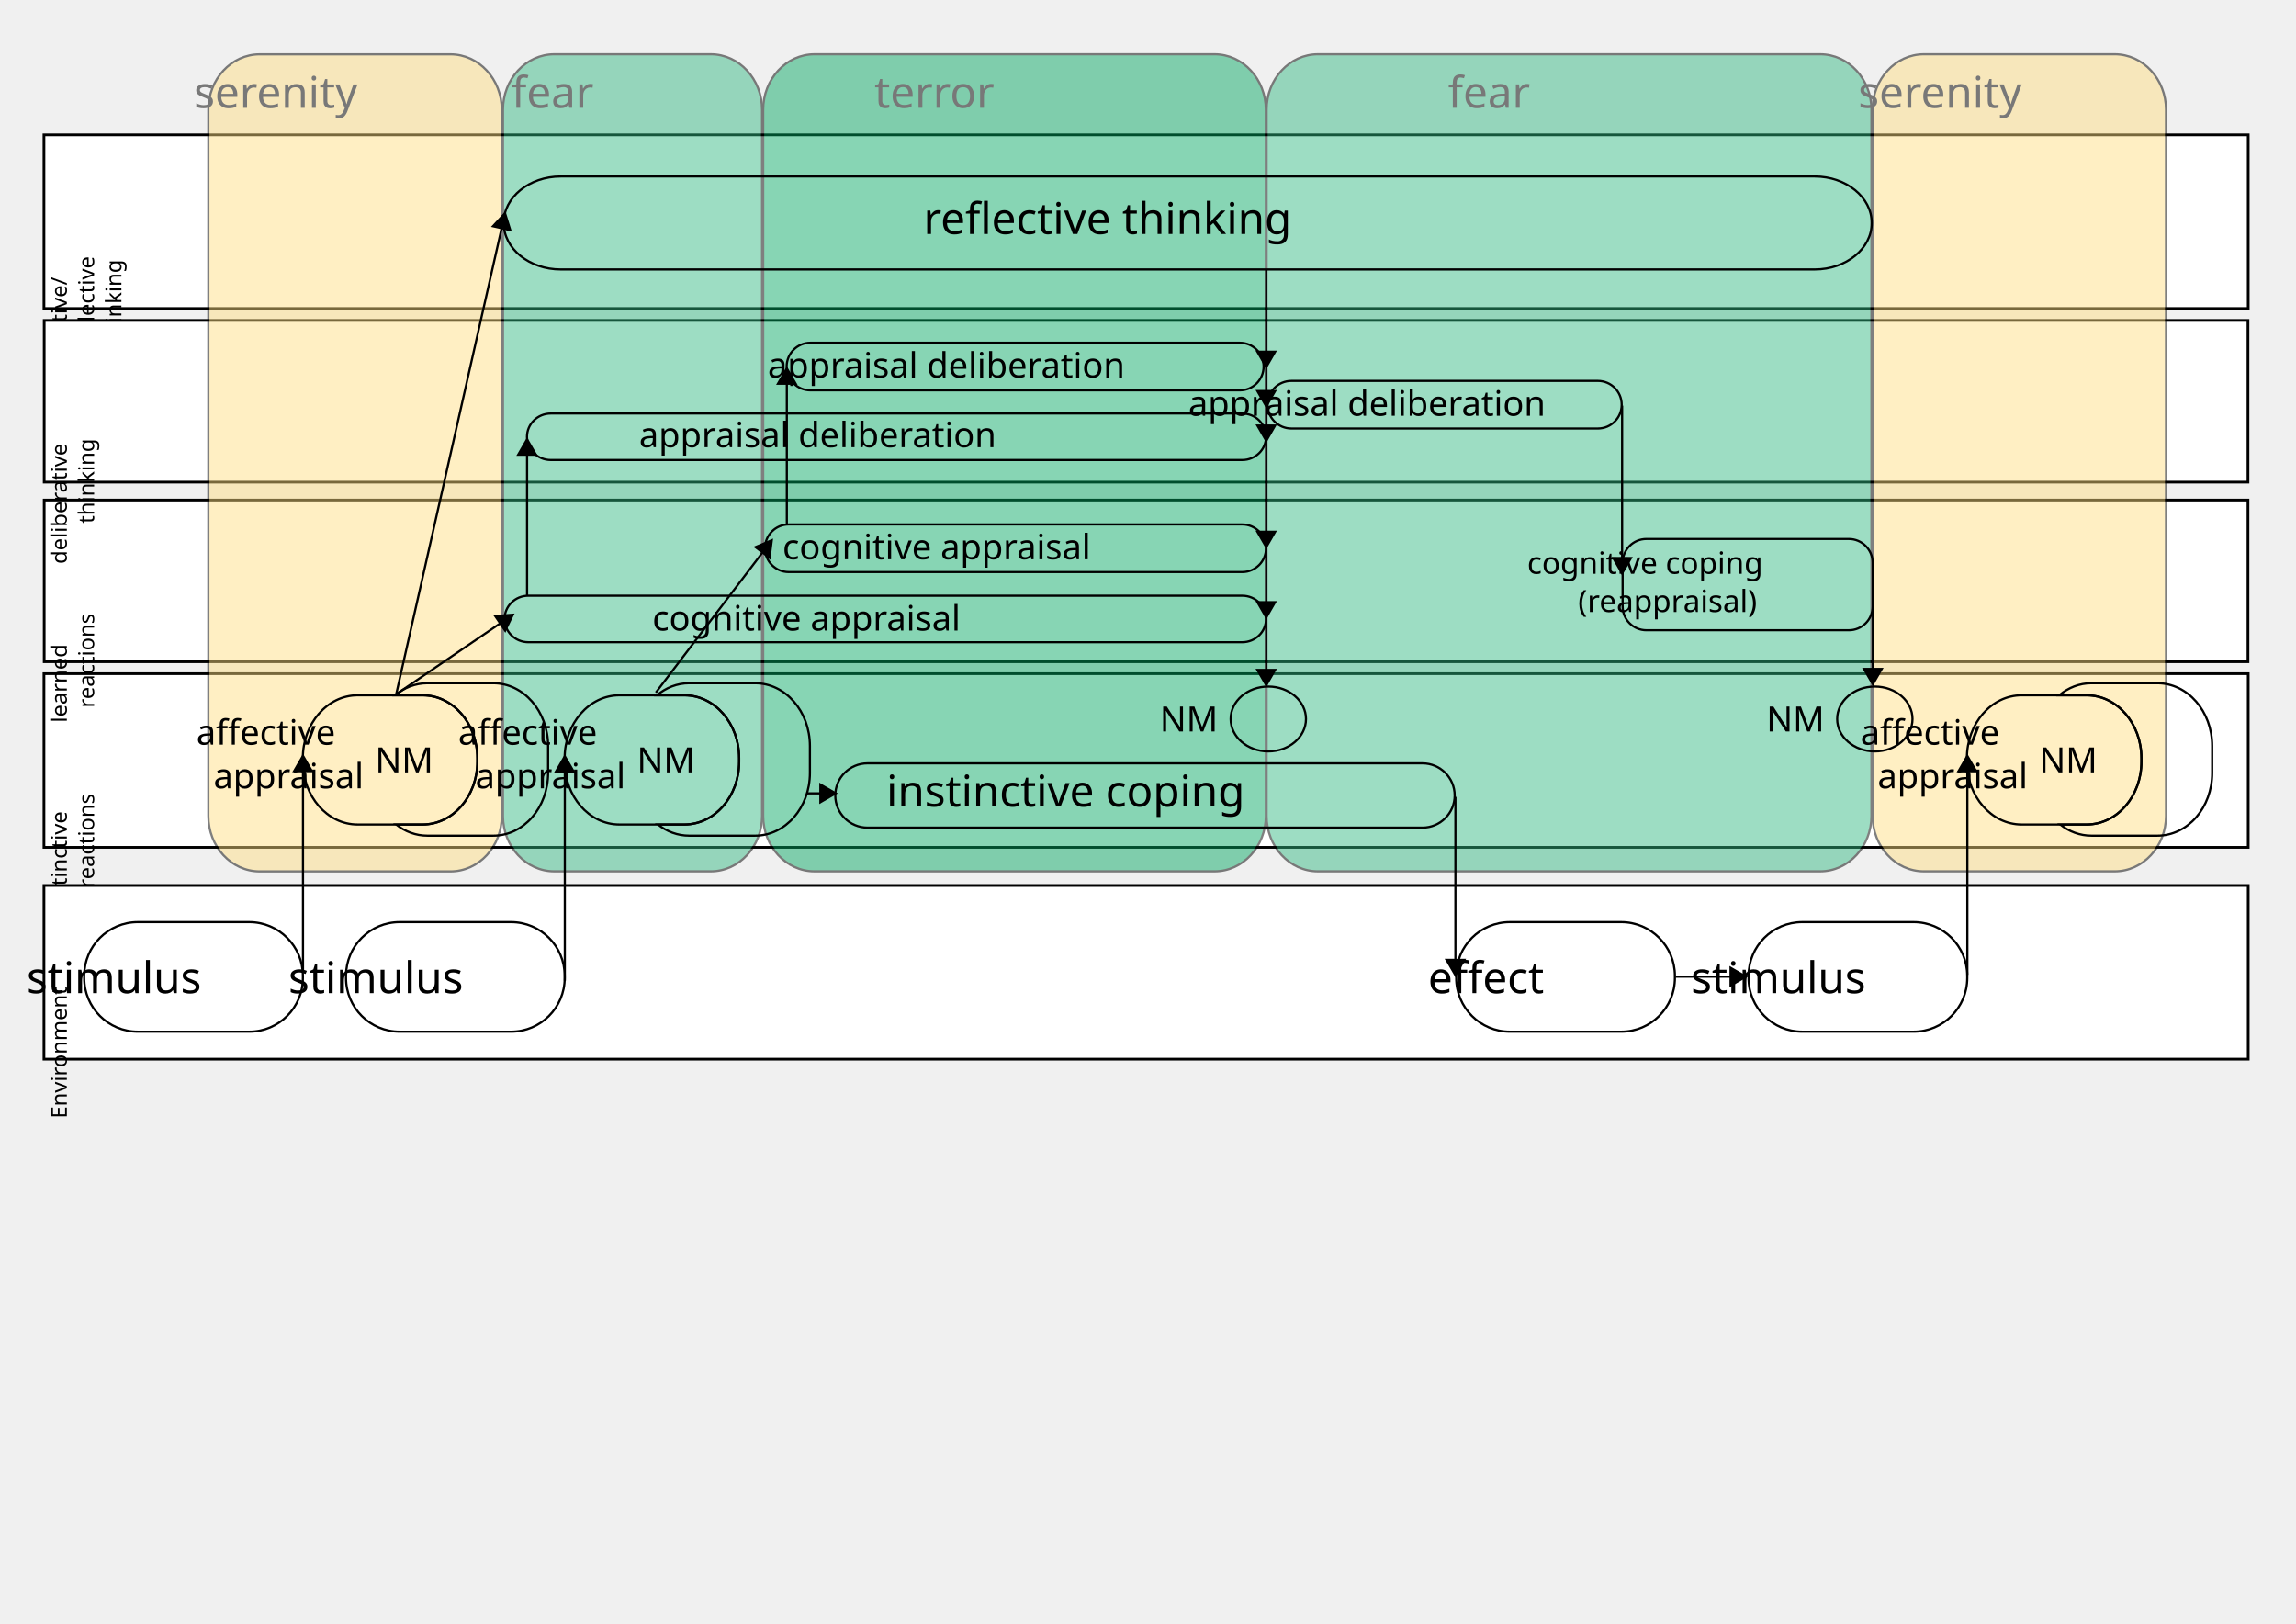
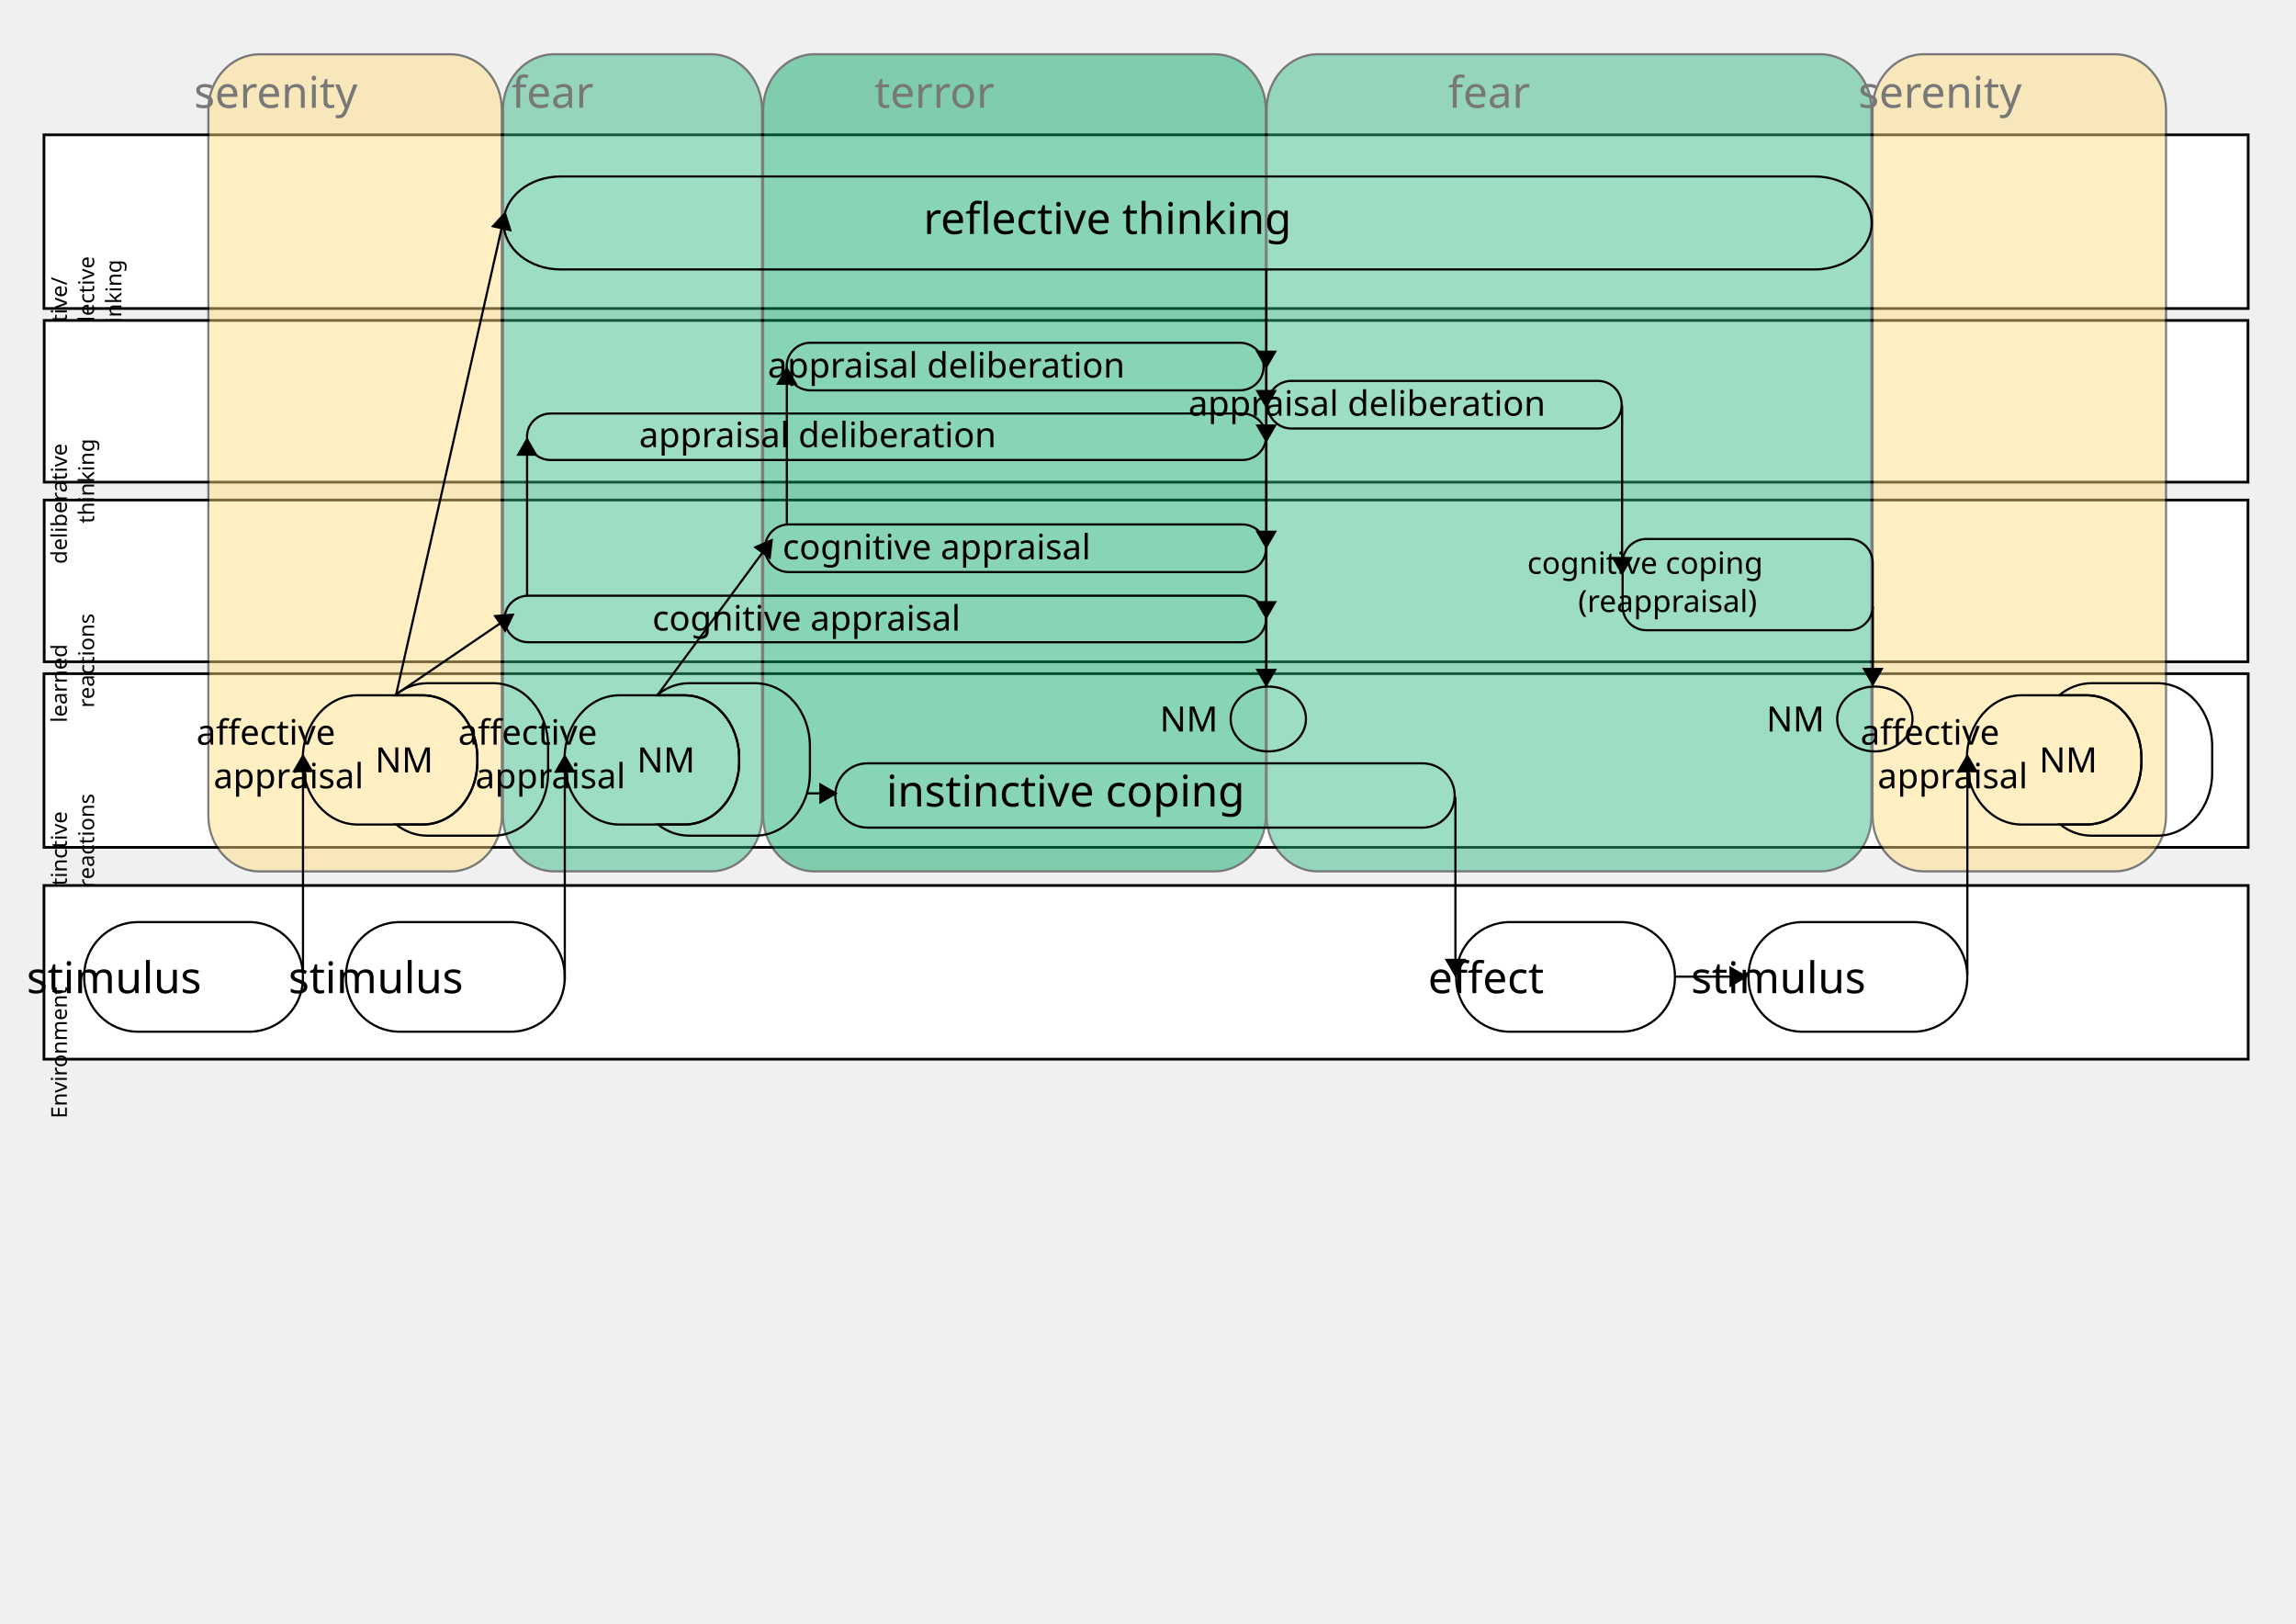
<svg xmlns="http://www.w3.org/2000/svg" xmlns:ns1="http://www.openswatchbook.org/uri/2009/osb" width="1052.362" height="744.094" id="svg2" version="1.1">
  <defs id="defs4">
    <marker orient="auto" refY="0.0" refX="0.0" id="DotL" style="overflow:visible">
      <path id="path5061" d="M -2.5,-1.0 C -2.5,1.76 -4.74,4.0 -7.5,4.0 C -10.26,4.0 -12.5,1.76 -12.5,-1.0 C -12.5,-3.76 -10.26,-6.0 -7.5,-6.0 C -4.74,-6.0 -2.5,-3.76 -2.5,-1.0 z " style="fill-rule:evenodd;stroke:#000000;stroke-width:1.0pt" transform="scale(0.8) translate(7.4, 1)" />
    </marker>
    <marker orient="auto" refY="0.0" refX="0.0" id="TriangleInL" style="overflow:visible">
      <path id="path5133" d="M 5.77,0.0 L -2.88,5.0 L -2.88,-5.0 L 5.77,0.0 z " style="fill-rule:evenodd;stroke:#000000;stroke-width:1.0pt" transform="scale(-0.8)" />
    </marker>
    <marker orient="auto" refY="0.0" refX="0.0" id="TriangleOutL" style="overflow:visible">
      <path id="path4968" d="M 5.77,0.0 L -2.88,5.0 L -2.88,-5.0 L 5.77,0.0 z " style="fill-rule:evenodd;stroke:#000000;stroke-width:1.0pt" transform="scale(0.8)" />
    </marker>
    <marker orient="auto" refY="0.0" refX="0.0" id="Arrow2Mstart" style="overflow:visible">
      <path id="path4725" style="fill-rule:evenodd;stroke-width:0.625;stroke-linejoin:round" d="M 8.719,4.034 L -2.207,0.016 L 8.719,-4.002 C 6.973,-1.63 6.983,1.616 8.719,4.034 z " transform="scale(0.6) translate(0,0)" />
    </marker>
    <linearGradient id="linearGradient3918" ns1:paint="solid">
      <stop style="stop-color:#000000;stop-opacity:1;" offset="0" id="stop3920" />
    </linearGradient>
    <marker orient="auto" refY="0" refX="0" id="Arrow2Mend" style="overflow:visible">
      <path id="path3924" style="fill-rule:evenodd;stroke-width:0.625;stroke-linejoin:round" d="M 8.719,4.034 -2.207,0.016 8.719,-4.002 c -1.745,2.372 -1.735,5.617 -6e-7,8.035 z" transform="scale(-0.6,-0.6)" />
    </marker>
    <marker orient="auto" refY="0" refX="0" id="Arrow1Lend" style="overflow:visible">
      <path id="path3900" d="M 0,0 5,-5 -12.5,0 5,5 0,0 z" style="fill-rule:evenodd;stroke:#000000;stroke-width:1pt" transform="matrix(-0.8,0,0,-0.8,-10,0)" />
    </marker>
    <marker orient="auto" refY="0" refX="0" id="Arrow2Mend-1" style="overflow:visible">
      <path id="path3924-7" style="fill-rule:evenodd;stroke-width:0.625;stroke-linejoin:round" d="M 8.719,4.034 -2.207,0.016 8.719,-4.002 c -1.745,2.372 -1.735,5.617 -6e-7,8.035 z" transform="scale(-0.6,-0.6)" />
    </marker>
    <marker orient="auto" refY="0" refX="0" id="Arrow2Mend-5" style="overflow:visible">
      <path id="path3924-2" style="fill-rule:evenodd;stroke-width:0.625;stroke-linejoin:round" d="M 8.719,4.034 -2.207,0.016 8.719,-4.002 c -1.745,2.372 -1.735,5.617 -6e-7,8.035 z" transform="scale(-0.6,-0.6)" />
    </marker>
  </defs>
  <g transform="translate(0,-308.2677)" style="display:inline" id="g3131">
    <g id="g4045" transform="translate(0,0.9368543)">
      <rect y="616.056" x="20.15" height="79.594" width="1010.303" id="rect3181" style="fill:#ffffff;fill-opacity:1;stroke:#000000;stroke-width:1.24;stroke-miterlimit:4;stroke-opacity:1;stroke-dasharray:none" />
      <text transform="matrix(0,-1,1,0,0,0)" id="text4002" y="30.637" x="-656.234" style="font-size:40px;font-style:normal;font-weight:normal;line-height:125%;letter-spacing:0px;word-spacing:0px;fill:#000000;fill-opacity:1;stroke:none;font-family:Sans" xml:space="preserve">
        <tspan style="font-size:10px;text-align:center;text-anchor:middle" y="30.637" x="-654.847" id="tspan4004">instinctive </tspan>
        <tspan id="tspan4006" style="font-size:10px;text-align:center;text-anchor:middle" y="43.137" x="-656.234">reactions</tspan>
      </text>
    </g>
    <g id="g4092" transform="translate(0,98)">
      <rect style="fill:#ffffff;fill-opacity:1;stroke:#000000;stroke-width:1.24;stroke-miterlimit:4;stroke-opacity:1;stroke-dasharray:none" id="rect4094" width="1010.303" height="79.594" x="20.15" y="616.056" />
      <text xml:space="preserve" style="font-size:40px;font-style:normal;font-weight:normal;line-height:125%;letter-spacing:0px;word-spacing:0px;fill:#000000;fill-opacity:1;stroke:none;font-family:Sans" x="-656.234" y="30.637" id="text4096" transform="matrix(0,-1,1,0,0,0)">
        <tspan x="-656.234" y="30.637" style="font-size:10px;text-align:center;text-anchor:middle" id="tspan4118">Environment</tspan>
      </text>
    </g>
    <g id="g3139" transform="translate(0,7.6293943e-6)">
      <rect style="fill:#ffffff;fill-opacity:1;stroke:#000000;stroke-width:1.239;stroke-miterlimit:4;stroke-opacity:1;stroke-dasharray:none" id="rect4104" width="1010.303" height="79.594" x="20.15" y="370.056" />
      <text xml:space="preserve" style="font-size:40px;font-style:normal;font-weight:normal;line-height:125%;letter-spacing:0px;word-spacing:0px;fill:#000000;fill-opacity:1;stroke:none;font-family:Sans" x="-410.234" y="30.637" id="text4106" transform="matrix(0,-1,1,0,0,0)">
        <tspan x="-410.234" y="30.637" style="font-size:10px;text-align:center;text-anchor:middle" id="tspan4114">reflictive/</tspan>
        <tspan x="-410.234" y="43.137" style="font-size:10px;text-align:center;text-anchor:middle" id="tspan3170">self-reflective</tspan>
        <tspan x="-410.234" y="55.637" style="font-size:10px;text-align:center;text-anchor:middle" id="tspan3172">thinking</tspan>
      </text>
    </g>
    <g id="g3145" transform="translate(0,10.46145)">
      <rect style="fill:#ffffff;fill-opacity:1;stroke:#000000;stroke-width:1.241;stroke-miterlimit:4;stroke-opacity:1;stroke-dasharray:none" id="rect3135" width="1010.093" height="74.114" x="20.255" y="526.959" />
      <text transform="matrix(0,-1,1,0,0,0)" id="text3126" y="30.637" x="-564.148" style="font-size:40px;font-style:normal;font-weight:normal;line-height:125%;letter-spacing:0px;word-spacing:0px;fill:#000000;fill-opacity:1;stroke:none;font-family:Sans" xml:space="preserve">
        <tspan id="tspan3130" style="font-size:10px;text-align:center;text-anchor:middle" y="30.637" x="-564.148">learned</tspan>
        <tspan style="font-size:10px;text-align:center;text-anchor:middle" y="43.137" x="-564.148" id="tspan3152">reactions</tspan>
      </text>
    </g>
    <g id="g3158" transform="translate(0,-71.85085)">
      <rect y="526.959" x="20.255" height="74.114" width="1010.093" id="rect3160" style="fill:#ffffff;fill-opacity:1;stroke:#000000;stroke-width:1.241;stroke-miterlimit:4;stroke-opacity:1;stroke-dasharray:none" />
      <text xml:space="preserve" style="font-size:40px;font-style:normal;font-weight:normal;line-height:125%;letter-spacing:0px;word-spacing:0px;fill:#000000;fill-opacity:1;stroke:none;font-family:Sans" x="-564.148" y="30.637" id="text3162" transform="matrix(0,-1,1,0,0,0)">
        <tspan x="-564.148" y="30.637" style="font-size:10px;text-align:center;text-anchor:middle" id="tspan3164">deliberative</tspan>
        <tspan id="tspan3166" x="-564.148" y="43.137" style="font-size:10px;text-align:center;text-anchor:middle">thinking</tspan>
      </text>
    </g>
  </g>
  <g id="layer2" style="opacity:0.5;display:inline">
    <g id="g3978" transform="translate(-38,0)">
      <rect ry="25.431" rx="23.541" y="24.889" x="133.497" height="374.455" width="134.505" id="rect3127" style="fill:#ffdd7f;fill-opacity:0.941;stroke:#000000;stroke-width:1;stroke-miterlimit:4;stroke-opacity:1;stroke-dasharray:none" />
      <text xml:space="preserve" style="font-size:40px;font-style:normal;font-weight:normal;line-height:125%;letter-spacing:0px;word-spacing:0px;fill:#000000;fill-opacity:1;stroke:none;display:inline;font-family:Sans" x="200.798" y="49.414" id="text3968-1">
        <tspan id="tspan3970-7" x="200.798" y="49.414" style="font-size:20px;text-align:center;text-anchor:middle">serenity</tspan>
      </text>
    </g>
    <g id="g3983" transform="translate(97.03519,-0.03053779)">
      <rect style="fill:#2eb67f;fill-opacity:0.941;stroke:#000000;stroke-width:1;stroke-miterlimit:4;stroke-opacity:1;stroke-dasharray:none" id="rect3985" width="118.766" height="374.455" x="133.497" y="24.889" rx="23.541" ry="25.431" />
      <text id="text3987" y="49.414" x="192.66" style="font-size:40px;font-style:normal;font-weight:normal;line-height:125%;letter-spacing:0px;word-spacing:0px;fill:#000000;fill-opacity:1;stroke:none;display:inline;font-family:Sans" xml:space="preserve">
        <tspan style="font-size:20px;text-align:center;text-anchor:middle" y="49.414" x="192.66" id="tspan3989">fear</tspan>
      </text>
    </g>
    <g id="g3991" transform="translate(216.3012,-0.03053779)">
      <rect style="fill:#00a65f;fill-opacity:0.941;stroke:#000000;stroke-width:1;stroke-miterlimit:4;stroke-opacity:1;stroke-dasharray:none" id="rect3993" width="230.405" height="374.455" x="133.497" y="24.889" rx="23.541" ry="25.431" />
      <text id="text3995" y="49.414" x="248.397" style="font-size:40px;font-style:normal;font-weight:normal;line-height:125%;letter-spacing:0px;word-spacing:0px;fill:#000000;fill-opacity:1;stroke:none;display:inline;font-family:Sans" xml:space="preserve">
        <tspan style="font-size:20px;text-align:center;text-anchor:middle" y="49.414" x="248.397" id="tspan3997">terror</tspan>
      </text>
    </g>
    <g transform="translate(447.0352,-0.03053779)" id="g4009">
      <rect ry="25.431" rx="23.541" y="24.889" x="133.497" height="374.455" width="277.248" id="rect4011" style="fill:#2eb67f;fill-opacity:0.941;stroke:#000000;stroke-width:1;stroke-miterlimit:4;stroke-opacity:1;stroke-dasharray:none" />
      <text xml:space="preserve" style="font-size:40px;font-style:normal;font-weight:normal;line-height:125%;letter-spacing:0px;word-spacing:0px;fill:#000000;fill-opacity:1;stroke:none;display:inline;font-family:Sans" x="271.901" y="49.414" id="text4013">
        <tspan id="tspan4015" x="271.901" y="49.414" style="font-size:20px;text-align:center;text-anchor:middle">fear</tspan>
      </text>
    </g>
    <g id="g4017" transform="translate(724.7835,-0.03053779)">
      <rect style="fill:#ffdd7f;fill-opacity:0.941;stroke:#000000;stroke-width:1;stroke-miterlimit:4;stroke-opacity:1;stroke-dasharray:none" id="rect4019" width="134.505" height="374.455" x="133.497" y="24.889" rx="23.541" ry="25.431" />
      <text id="text4021" y="49.414" x="200.798" style="font-size:40px;font-style:normal;font-weight:normal;line-height:125%;letter-spacing:0px;word-spacing:0px;fill:#000000;fill-opacity:1;stroke:none;display:inline;font-family:Sans" xml:space="preserve">
        <tspan style="font-size:20px;text-align:center;text-anchor:middle" y="49.414" x="200.798" id="tspan4023">serenity</tspan>
      </text>
    </g>
  </g>
  <g id="layer3" style="display:inline">
    <text xml:space="preserve" style="font-size:40px;font-style:normal;font-weight:normal;line-height:125%;letter-spacing:0px;word-spacing:0px;fill:#000000;fill-opacity:1;stroke:none;font-family:Sans" x="228.457" y="98.112" id="text3964">
      <tspan id="tspan3966" x="228.457" y="98.112" />
    </text>
    <g id="g3994" transform="translate(-18.70723,16)">
      <rect style="fill:none;stroke:#000000;stroke-width:1;stroke-miterlimit:4;stroke-opacity:1;stroke-dasharray:none" id="rect4041" width="100.237" height="50.221" x="57.3" y="406.572" ry="24.618" rx="24.618" />
      <text id="text3990" y="439.139" x="107.37" style="font-size:40px;font-style:normal;font-weight:normal;line-height:125%;letter-spacing:0px;word-spacing:0px;fill:#000000;fill-opacity:1;stroke:none;font-family:Sans" xml:space="preserve">
        <tspan style="font-size:20px;text-align:center;text-anchor:middle" y="439.139" x="107.37" id="tspan3992">stimulus</tspan>
      </text>
    </g>
    <g id="g4671" transform="translate(101.2928,16)">
      <rect rx="24.618" ry="24.618" y="406.572" x="57.3" height="50.221" width="100.237" id="rect4673" style="fill:none;stroke:#000000;stroke-width:1;stroke-miterlimit:4;stroke-opacity:1;stroke-dasharray:none" />
      <text xml:space="preserve" style="font-size:40px;font-style:normal;font-weight:normal;line-height:125%;letter-spacing:0px;word-spacing:0px;fill:#000000;fill-opacity:1;stroke:none;font-family:Sans" x="107.37" y="439.139" id="text4675">
        <tspan id="tspan4677" x="107.37" y="439.139" style="font-size:20px;text-align:center;text-anchor:middle">stimulus</tspan>
      </text>
    </g>
    <g transform="translate(-38,-168)" id="g4701">
      <rect rx="26.175" style="fill:none;stroke:#000000;stroke-width:1;stroke-miterlimit:4;stroke-opacity:1;stroke-dasharray:none" id="rect4703" width="627.055" height="42.612" x="268.86" y="248.867" ry="21.306" />
      <text id="text4705" y="275.231" x="582.017" style="font-size:40px;font-style:normal;font-weight:normal;line-height:125%;letter-spacing:0px;word-spacing:0px;fill:#000000;fill-opacity:1;stroke:none;font-family:Sans" xml:space="preserve">
        <tspan y="275.231" x="582.017" style="font-size:20px;text-align:center;text-anchor:middle" id="tspan4707">reflective thinking</tspan>
      </text>
    </g>
    <g transform="translate(344,0)" id="g4709">
      <rect ry="10.907" y="246.996" x="399.718" height="41.818" width="114.612" id="rect4711" style="fill:none;stroke:#000000;stroke-width:1;stroke-miterlimit:4;stroke-opacity:1;stroke-dasharray:none" rx="10.907" />
      <text xml:space="preserve" style="font-size:40px;font-style:normal;font-weight:normal;line-height:125%;letter-spacing:0px;word-spacing:0px;fill:#000000;fill-opacity:1;stroke:none;font-family:Sans" x="456.712" y="262.957" id="text4713">
        <tspan id="tspan4715" style="font-size:14px;text-align:center;text-anchor:middle" x="458.653" y="262.957">cognitive coping </tspan>
        <tspan style="font-size:14px;text-align:center;text-anchor:middle" x="456.712" y="280.457" id="tspan3240">(reappraisal)</tspan>
      </text>
    </g>
    <g id="g4748" transform="translate(267.5885,2)">
      <rect ry="14.734" y="347.808" x="115.261" height="29.469" width="283.896" id="rect4750" style="fill:none;stroke:#000000;stroke-width:1;stroke-miterlimit:4;stroke-opacity:1;stroke-dasharray:none" rx="14.775" />
      <text id="text4752" y="367.596" x="257.219" style="font-size:40px;font-style:normal;font-weight:normal;line-height:125%;letter-spacing:0px;word-spacing:0px;fill:#000000;fill-opacity:1;stroke:none;font-family:Sans" xml:space="preserve">
        <tspan style="font-size:20px;text-align:center;text-anchor:middle" y="367.596" x="257.219" id="tspan4760">instinctive coping</tspan>
      </text>
    </g>
    <g transform="translate(744.1458,16)" id="g4774">
      <rect style="fill:none;stroke:#000000;stroke-width:1;stroke-miterlimit:4;stroke-opacity:1;stroke-dasharray:none" id="rect4776" width="100.237" height="50.221" x="57.3" y="406.572" ry="24.618" rx="24.618" />
      <text id="text4778" y="439.139" x="107.37" style="font-size:40px;font-style:normal;font-weight:normal;line-height:125%;letter-spacing:0px;word-spacing:0px;fill:#000000;fill-opacity:1;stroke:none;font-family:Sans" xml:space="preserve">
        <tspan style="font-size:20px;text-align:center;text-anchor:middle" y="439.139" x="107.37" id="tspan4780">stimulus</tspan>
      </text>
    </g>
    <g id="g4790" transform="translate(610.1458,16)">
      <rect rx="24.618" ry="24.618" y="406.572" x="57.3" height="50.221" width="100.237" id="rect4792" style="fill:none;stroke:#000000;stroke-width:1;stroke-miterlimit:4;stroke-opacity:1;stroke-dasharray:none" />
      <text xml:space="preserve" style="font-size:40px;font-style:normal;font-weight:normal;line-height:125%;letter-spacing:0px;word-spacing:0px;fill:#000000;fill-opacity:1;stroke:none;font-family:Sans" x="107.37" y="439.139" id="text4794">
        <tspan id="tspan4796" x="107.37" y="439.139" style="font-size:20px;text-align:center;text-anchor:middle">effect</tspan>
      </text>
    </g>
    <g id="g4173" transform="translate(-38,0)">
      <rect rx="25.111" style="fill:none;stroke:#000000;stroke-width:1;stroke-miterlimit:4;stroke-opacity:1;stroke-dasharray:none" id="rect4163" width="79.994" height="59.224" x="296.802" y="318.63" ry="28.793" />
      <g id="g4010" transform="translate(148,0)">
        <path id="rect4012" transform="translate(-148,0)" d="m 353.906,313.094 c -5.552,0 -10.664,2.059 -14.812,5.531 l 12.594,0 c 13.911,0 25.094,12.861 25.094,28.812 l 0,1.625 c 0,15.952 -11.182,28.781 -25.094,28.781 l -12.125,0 c 4.061,3.235 9.003,5.125 14.344,5.125 l 30.188,0 c 13.911,0 25.125,-12.83 25.125,-28.781 l 0,-12.281 c 0,-15.952 -11.214,-28.812 -25.125,-28.812 l -30.188,0 z" style="fill:none;stroke:#000000;stroke-width:1;stroke-miterlimit:4;stroke-opacity:1;stroke-dasharray:none" />
        <text xml:space="preserve" style="font-size:40px;font-style:normal;font-weight:normal;line-height:125%;letter-spacing:0px;word-spacing:0px;fill:#000000;fill-opacity:1;stroke:none;font-family:Sans" x="242.069" y="353.969" id="text4014">
          <tspan id="tspan4016" x="242.069" y="353.969" style="font-size:16px;text-align:center;text-anchor:middle">NM</tspan>
        </text>
        <text id="text4020" y="341.26" x="189.076" style="font-size:40px;font-style:normal;font-weight:normal;line-height:125%;letter-spacing:0px;word-spacing:0px;fill:#000000;fill-opacity:1;stroke:none;font-family:Sans" xml:space="preserve">
          <tspan style="font-size:16px;text-align:center;text-anchor:middle" y="341.26" x="189.076" id="tspan4022">affective</tspan>
          <tspan style="font-size:16px;text-align:center;text-anchor:middle" y="361.26" x="189.076" id="tspan4024">appraisal</tspan>
        </text>
      </g>
    </g>
    <g id="g4026" transform="translate(-71.01595,26)">
      <rect rx="10.907" style="fill:none;stroke:#000000;stroke-width:1;stroke-miterlimit:4;stroke-opacity:1;stroke-dasharray:none" id="rect4028" width="349.018" height="21.314" x="302.283" y="246.996" ry="10.657" />
      <text id="text4030" y="262.957" x="477.045" style="font-size:40px;font-style:normal;font-weight:normal;line-height:125%;letter-spacing:0px;word-spacing:0px;fill:#000000;fill-opacity:1;stroke:none;font-family:Sans" xml:space="preserve">
        <tspan y="262.957" x="477.045" style="font-size:16px;text-align:center;text-anchor:middle" id="tspan4032">cognitive appraisal</tspan>
      </text>
    </g>
    <g id="g4034" transform="translate(48.3425,-6.658424)">
      <rect rx="10.907" style="fill:none;stroke:#000000;stroke-width:1;stroke-miterlimit:4;stroke-opacity:1;stroke-dasharray:none" id="rect4036" width="229.659" height="21.814" x="302.283" y="246.996" ry="10.907" />
      <text id="text4038" y="262.957" x="417.366" style="font-size:40px;font-style:normal;font-weight:normal;line-height:125%;letter-spacing:0px;word-spacing:0px;fill:#000000;fill-opacity:1;stroke:none;font-family:Sans" xml:space="preserve">
        <tspan y="262.957" x="417.366" style="font-size:16px;text-align:center;text-anchor:middle" id="tspan4040">cognitive appraisal</tspan>
      </text>
    </g>
    <g id="g4183" transform="translate(-158,0)">
      <rect ry="28.793" y="318.63" x="296.802" height="59.224" width="79.994" id="rect4185" style="fill:none;stroke:#000000;stroke-width:1;stroke-miterlimit:4;stroke-opacity:1;stroke-dasharray:none" rx="25.111" />
      <g transform="translate(148,0)" id="g4187">
        <path style="fill:none;stroke:#000000;stroke-width:1;stroke-miterlimit:4;stroke-opacity:1;stroke-dasharray:none" d="m 353.906,313.094 c -5.552,0 -10.664,2.059 -14.812,5.531 l 12.594,0 c 13.911,0 25.094,12.861 25.094,28.812 l 0,1.625 c 0,15.952 -11.182,28.781 -25.094,28.781 l -12.125,0 c 4.061,3.235 9.003,5.125 14.344,5.125 l 30.188,0 c 13.911,0 25.125,-12.83 25.125,-28.781 l 0,-12.281 c 0,-15.952 -11.214,-28.812 -25.125,-28.812 l -30.188,0 z" transform="translate(-148,0)" id="path4189" />
        <text id="text4191" y="353.969" x="242.069" style="font-size:40px;font-style:normal;font-weight:normal;line-height:125%;letter-spacing:0px;word-spacing:0px;fill:#000000;fill-opacity:1;stroke:none;font-family:Sans" xml:space="preserve">
          <tspan style="font-size:16px;text-align:center;text-anchor:middle" y="353.969" x="242.069" id="tspan4193">NM</tspan>
        </text>
        <text xml:space="preserve" style="font-size:40px;font-style:normal;font-weight:normal;line-height:125%;letter-spacing:0px;word-spacing:0px;fill:#000000;fill-opacity:1;stroke:none;font-family:Sans" x="189.076" y="341.26" id="text4195">
          <tspan id="tspan4197" x="189.076" y="341.26" style="font-size:16px;text-align:center;text-anchor:middle">affective</tspan>
          <tspan id="tspan4199" x="189.076" y="361.26" style="font-size:16px;text-align:center;text-anchor:middle">appraisal</tspan>
        </text>
      </g>
    </g>
    <g transform="translate(-73.01595,-58)" id="g3174">
      <rect ry="10.657" y="247.497" x="314.559" height="21.314" width="338.741" id="rect3176" style="fill:none;stroke:#000000;stroke-width:1;stroke-miterlimit:4;stroke-opacity:1;stroke-dasharray:none" rx="10.907" />
      <text xml:space="preserve" style="font-size:40px;font-style:normal;font-weight:normal;line-height:125%;letter-spacing:0px;word-spacing:0px;fill:#000000;fill-opacity:1;stroke:none;font-family:Sans" x="484.195" y="262.957" id="text3178">
        <tspan id="tspan3180" style="font-size:16px;text-align:center;text-anchor:middle" x="484.195" y="262.957">appraisal deliberation</tspan>
      </text>
    </g>
    <g id="g3182" transform="translate(255.5189,-72.44088)">
      <rect rx="10.907" style="fill:none;stroke:#000000;stroke-width:1;stroke-miterlimit:4;stroke-opacity:1;stroke-dasharray:none" id="rect3184" width="162.304" height="21.814" x="325.47" y="246.996" ry="10.907" />
      <text id="text3186" y="262.957" x="407.418" style="font-size:40px;font-style:normal;font-weight:normal;line-height:125%;letter-spacing:0px;word-spacing:0px;fill:#000000;fill-opacity:1;stroke:none;font-family:Sans" xml:space="preserve">
        <tspan y="262.957" x="407.418" style="font-size:16px;text-align:center;text-anchor:middle" id="tspan3188">appraisal deliberation</tspan>
      </text>
    </g>
    <g transform="translate(33.26898,-89.92421)" id="g3190">
      <rect ry="10.907" y="246.996" x="327.295" height="21.814" width="218.619" id="rect3192" style="fill:none;stroke:#000000;stroke-width:1;stroke-miterlimit:4;stroke-opacity:1;stroke-dasharray:none" rx="10.907" />
      <text xml:space="preserve" style="font-size:40px;font-style:normal;font-weight:normal;line-height:125%;letter-spacing:0px;word-spacing:0px;fill:#000000;fill-opacity:1;stroke:none;font-family:Sans" x="436.87" y="262.957" id="text3194">
        <tspan id="tspan3196" style="font-size:16px;text-align:center;text-anchor:middle" x="436.87" y="262.957">appraisal deliberation</tspan>
      </text>
    </g>
    <g transform="translate(432.1853,-8)" id="g3200">
      <rect rx="17.263" style="fill:none;stroke:#000000;stroke-width:1;stroke-miterlimit:4;stroke-opacity:1;stroke-dasharray:none" id="rect3202" width="34.526" height="29.719" x="131.877" y="322.63" ry="14.86" />
      <text xml:space="preserve" style="font-size:40px;font-style:normal;font-weight:normal;line-height:125%;letter-spacing:0px;word-spacing:0px;fill:#000000;fill-opacity:1;stroke:none;font-family:Sans" x="149.144" y="343.217" id="text3204">
        <tspan id="tspan3208" x="149.144" y="343.217" style="font-size:16px;text-align:center;text-anchor:middle">NM</tspan>
      </text>
    </g>
    <g transform="translate(604.7229,0)" id="g3212">
      <rect rx="25.111" style="fill:none;stroke:#000000;stroke-width:1;stroke-miterlimit:4;stroke-opacity:1;stroke-dasharray:none" id="rect3214" width="79.994" height="59.224" x="296.802" y="318.63" ry="28.793" />
      <g id="g3216" transform="translate(148,0)">
        <path id="path3218" transform="translate(-148,0)" d="m 353.906,313.094 c -5.552,0 -10.664,2.059 -14.812,5.531 l 12.594,0 c 13.911,0 25.094,12.861 25.094,28.812 l 0,1.625 c 0,15.952 -11.182,28.781 -25.094,28.781 l -12.125,0 c 4.061,3.235 9.003,5.125 14.344,5.125 l 30.188,0 c 13.911,0 25.125,-12.83 25.125,-28.781 l 0,-12.281 c 0,-15.952 -11.214,-28.812 -25.125,-28.812 l -30.188,0 z" style="fill:none;stroke:#000000;stroke-width:1;stroke-miterlimit:4;stroke-opacity:1;stroke-dasharray:none" />
        <text xml:space="preserve" style="font-size:40px;font-style:normal;font-weight:normal;line-height:125%;letter-spacing:0px;word-spacing:0px;fill:#000000;fill-opacity:1;stroke:none;font-family:Sans" x="242.069" y="353.969" id="text3220">
          <tspan id="tspan3222" x="242.069" y="353.969" style="font-size:16px;text-align:center;text-anchor:middle">NM</tspan>
        </text>
        <text id="text3224" y="341.26" x="189.076" style="font-size:40px;font-style:normal;font-weight:normal;line-height:125%;letter-spacing:0px;word-spacing:0px;fill:#000000;fill-opacity:1;stroke:none;font-family:Sans" xml:space="preserve">
          <tspan style="font-size:16px;text-align:center;text-anchor:middle" y="341.26" x="189.076" id="tspan3226">affective</tspan>
          <tspan style="font-size:16px;text-align:center;text-anchor:middle" y="361.26" x="189.076" id="tspan3228">appraisal</tspan>
        </text>
      </g>
    </g>
    <g id="g3232" transform="translate(710.1853,-8)">
      <rect ry="14.86" y="322.63" x="131.877" height="29.719" width="34.526" id="rect3234" style="fill:none;stroke:#000000;stroke-width:1;stroke-miterlimit:4;stroke-opacity:1;stroke-dasharray:none" rx="17.263" />
      <text id="text3236" y="343.217" x="149.144" style="font-size:40px;font-style:normal;font-weight:normal;line-height:125%;letter-spacing:0px;word-spacing:0px;fill:#000000;fill-opacity:1;stroke:none;font-family:Sans" xml:space="preserve">
        <tspan style="font-size:16px;text-align:center;text-anchor:middle" y="343.217" x="149.144" id="tspan3238">NM</tspan>
      </text>
    </g>
  </g>
  <g id="layer1" style="display:inline">
    <path style="fill:none;stroke:#000000;stroke-width:1;stroke-linecap:butt;stroke-linejoin:miter;stroke-miterlimit:4;stroke-opacity:1;stroke-dasharray:none;marker-end:url(#TriangleOutL);display:inline" d="m 138.874,445.684 0,-94.653" id="path4126" />
    <path style="fill:none;stroke:#000000;stroke-width:1;stroke-linecap:butt;stroke-linejoin:miter;stroke-miterlimit:4;stroke-opacity:1;stroke-dasharray:none;marker-end:url(#TriangleOutL);display:inline" d="m 241.583,272.76 0,-66.731" id="path4728" />
    <path id="path5646" d="m 858.415,308.905 0,-31.042" style="fill:none;stroke:#000000;stroke-width:1;stroke-linecap:butt;stroke-linejoin:miter;stroke-miterlimit:4;stroke-opacity:1;stroke-dasharray:none;marker-start:url(#TriangleInL);marker-end:none;display:inline" />
    <path style="fill:none;stroke:#000000;stroke-width:1;stroke-linecap:butt;stroke-linejoin:miter;stroke-miterlimit:4;stroke-opacity:1;stroke-dasharray:none;marker-start:url(#TriangleInL);marker-end:none;display:inline" d="m 667.081,442.22 0,-77.053" id="path6044" />
    <path id="path6046" d="m 795.541,447.572 -27.52,0" style="fill:none;stroke:#000000;stroke-width:1;stroke-linecap:butt;stroke-linejoin:miter;stroke-miterlimit:4;stroke-opacity:1;stroke-dasharray:none;marker-start:url(#TriangleInL);marker-end:none;display:inline" />
    <path style="fill:none;stroke:#000000;stroke-width:1;stroke-linecap:butt;stroke-linejoin:miter;stroke-miterlimit:4;stroke-opacity:1;stroke-dasharray:none;marker-start:url(#TriangleInL);marker-end:none;display:inline" d="m 378.354,363.572 -8.418,0" id="path3151" />
    <path style="fill:none;stroke:#000000;stroke-width:1;stroke-linecap:butt;stroke-linejoin:miter;stroke-miterlimit:4;stroke-opacity:1;stroke-dasharray:none;marker-end:url(#TriangleOutL);display:inline" d="m 901.728,446.766 0,-95.675" id="path4213" />
    <path id="path4080" d="m 258.874,449.428 0,-98.189" style="fill:none;stroke:#000000;stroke-width:1;stroke-linecap:butt;stroke-linejoin:miter;stroke-miterlimit:4;stroke-opacity:1;stroke-dasharray:none;marker-end:url(#TriangleOutL);display:inline" />
    <path style="fill:none;stroke:#000000;stroke-width:1;stroke-linecap:butt;stroke-linejoin:miter;stroke-miterlimit:4;stroke-opacity:1;stroke-dasharray:none;marker-start:url(#TriangleInL);marker-end:none;display:inline" d="m 743.487,258.076 0,-72.21" id="path4090" />
    <path id="path4092" d="m 360.645,240.23 0,-66.731" style="fill:none;stroke:#000000;stroke-width:1;stroke-linecap:butt;stroke-linejoin:miter;stroke-miterlimit:4;stroke-opacity:1;stroke-dasharray:none;marker-end:url(#TriangleOutL);display:inline" />
    <path style="fill:none;stroke:#000000;stroke-width:1px;stroke-linecap:butt;stroke-linejoin:miter;stroke-opacity:1;marker-end:url(#TriangleOutL)" d="m 181.367,318.308 49.822,-33.965" id="path4094" />
    <path style="fill:none;stroke:#000000;stroke-width:1px;stroke-linecap:butt;stroke-linejoin:miter;stroke-opacity:1;marker-start:none;marker-end:url(#TriangleOutL)" d="m 181.555,318.308 48.884,-216.016" id="path4096" />
-     <path style="fill:none;stroke:#000000;stroke-width:1px;stroke-linecap:butt;stroke-linejoin:miter;stroke-opacity:1;marker-end:url(#TriangleOutL)" d="M 300.621,317.37 350.913,251.316" id="path4884" />
+     <path style="fill:none;stroke:#000000;stroke-width:1px;stroke-linecap:butt;stroke-linejoin:miter;stroke-opacity:1;marker-end:url(#TriangleOutL)" d="M 301.484,318.365 350.913,251.316" id="path4884" />
    <path style="fill:none;stroke:#000000;stroke-width:1;stroke-linecap:butt;stroke-linejoin:miter;stroke-miterlimit:4;stroke-opacity:1;stroke-dasharray:none;marker-end:url(#TriangleOutL);display:inline" d="m 580.379,123.556 0,39.973" id="path5086" />
    <path id="path5088" d="m 580.379,168.011 0,13.542" style="fill:none;stroke:#000000;stroke-width:1;stroke-linecap:butt;stroke-linejoin:miter;stroke-miterlimit:4;stroke-opacity:1;stroke-dasharray:none;marker-end:url(#TriangleOutL);display:inline" />
    <path style="fill:none;stroke:#000000;stroke-width:1;stroke-linecap:butt;stroke-linejoin:miter;stroke-miterlimit:4;stroke-opacity:1;stroke-dasharray:none;marker-end:url(#TriangleOutL);display:inline" d="m 580.379,186.017 0,11.326" id="path5090" />
    <path id="path5092" d="m 580.379,201.825 0,44.209" style="fill:none;stroke:#000000;stroke-width:1;stroke-linecap:butt;stroke-linejoin:miter;stroke-miterlimit:4;stroke-opacity:1;stroke-dasharray:none;marker-end:url(#TriangleOutL);display:inline" />
    <path id="path5094" d="m 580.379,250.267 0,28.024" style="fill:none;stroke:#000000;stroke-width:1;stroke-linecap:butt;stroke-linejoin:miter;stroke-miterlimit:4;stroke-opacity:1;stroke-dasharray:none;marker-end:url(#TriangleOutL);display:inline" />
    <path style="fill:none;stroke:#000000;stroke-width:1;stroke-linecap:butt;stroke-linejoin:miter;stroke-miterlimit:4;stroke-opacity:1;stroke-dasharray:none;marker-end:url(#TriangleOutL);display:inline" d="m 580.379,281.317 0,28.024" id="path5096" />
  </g>
</svg>
